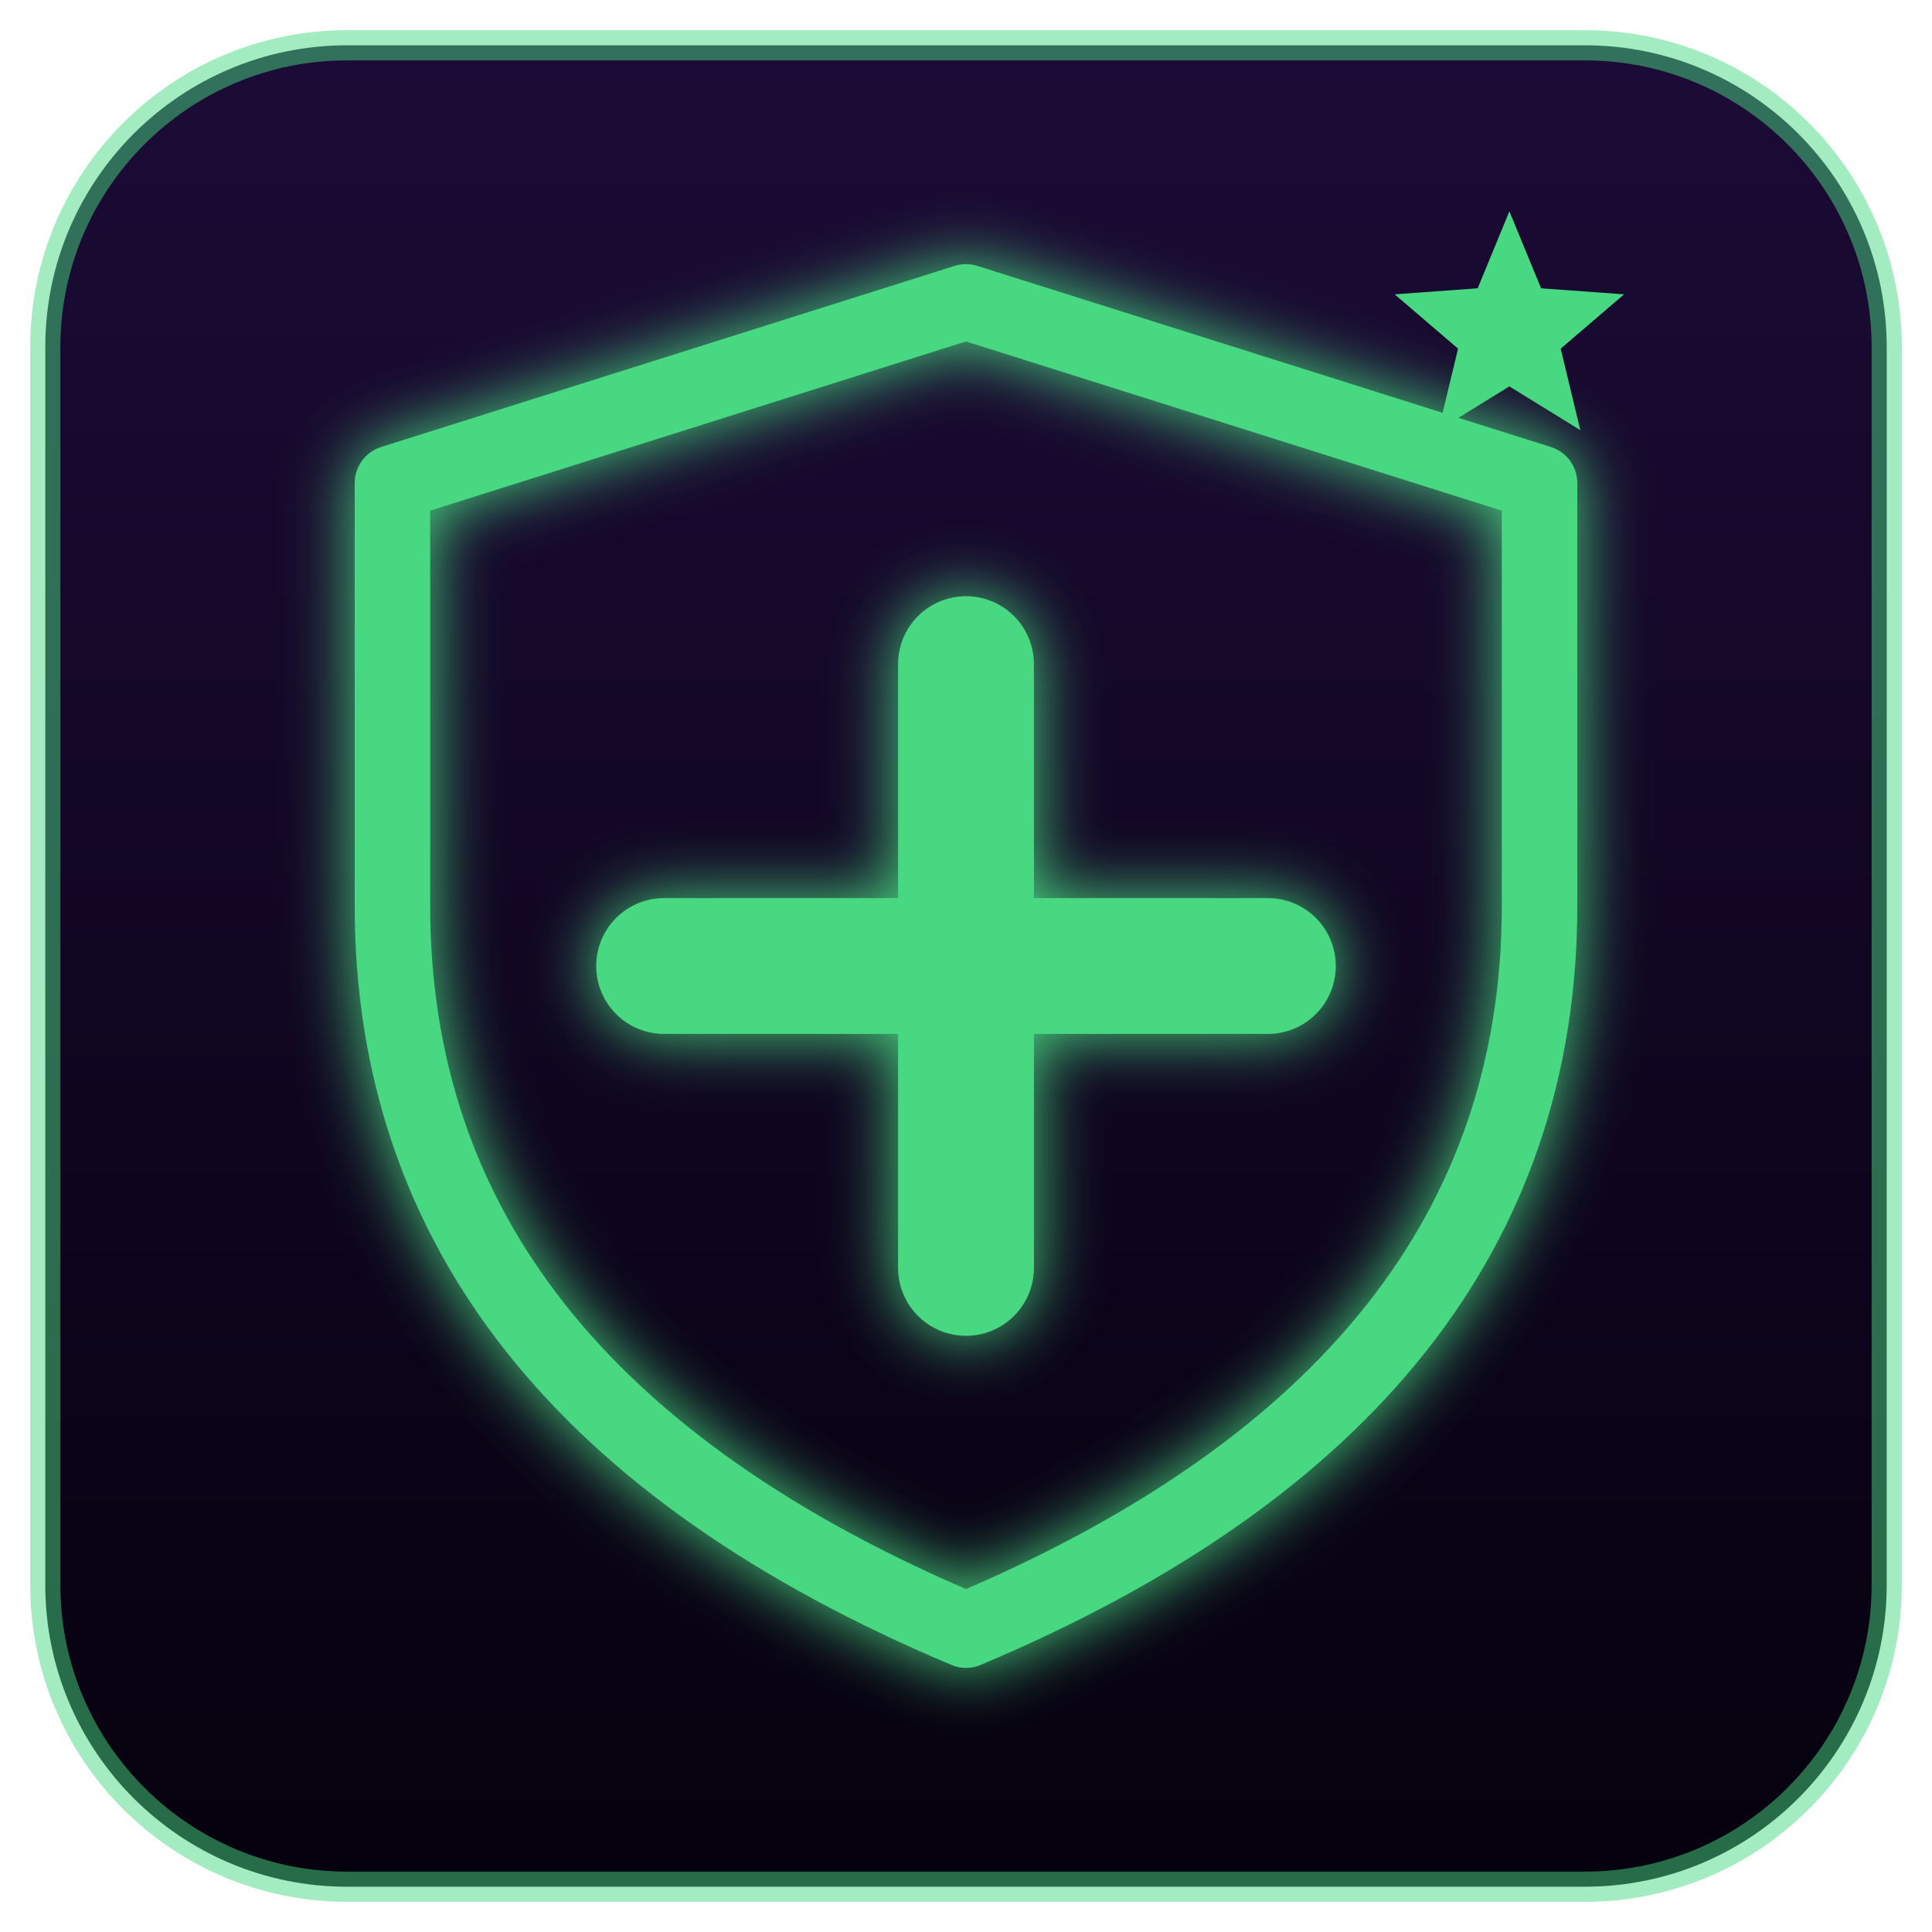
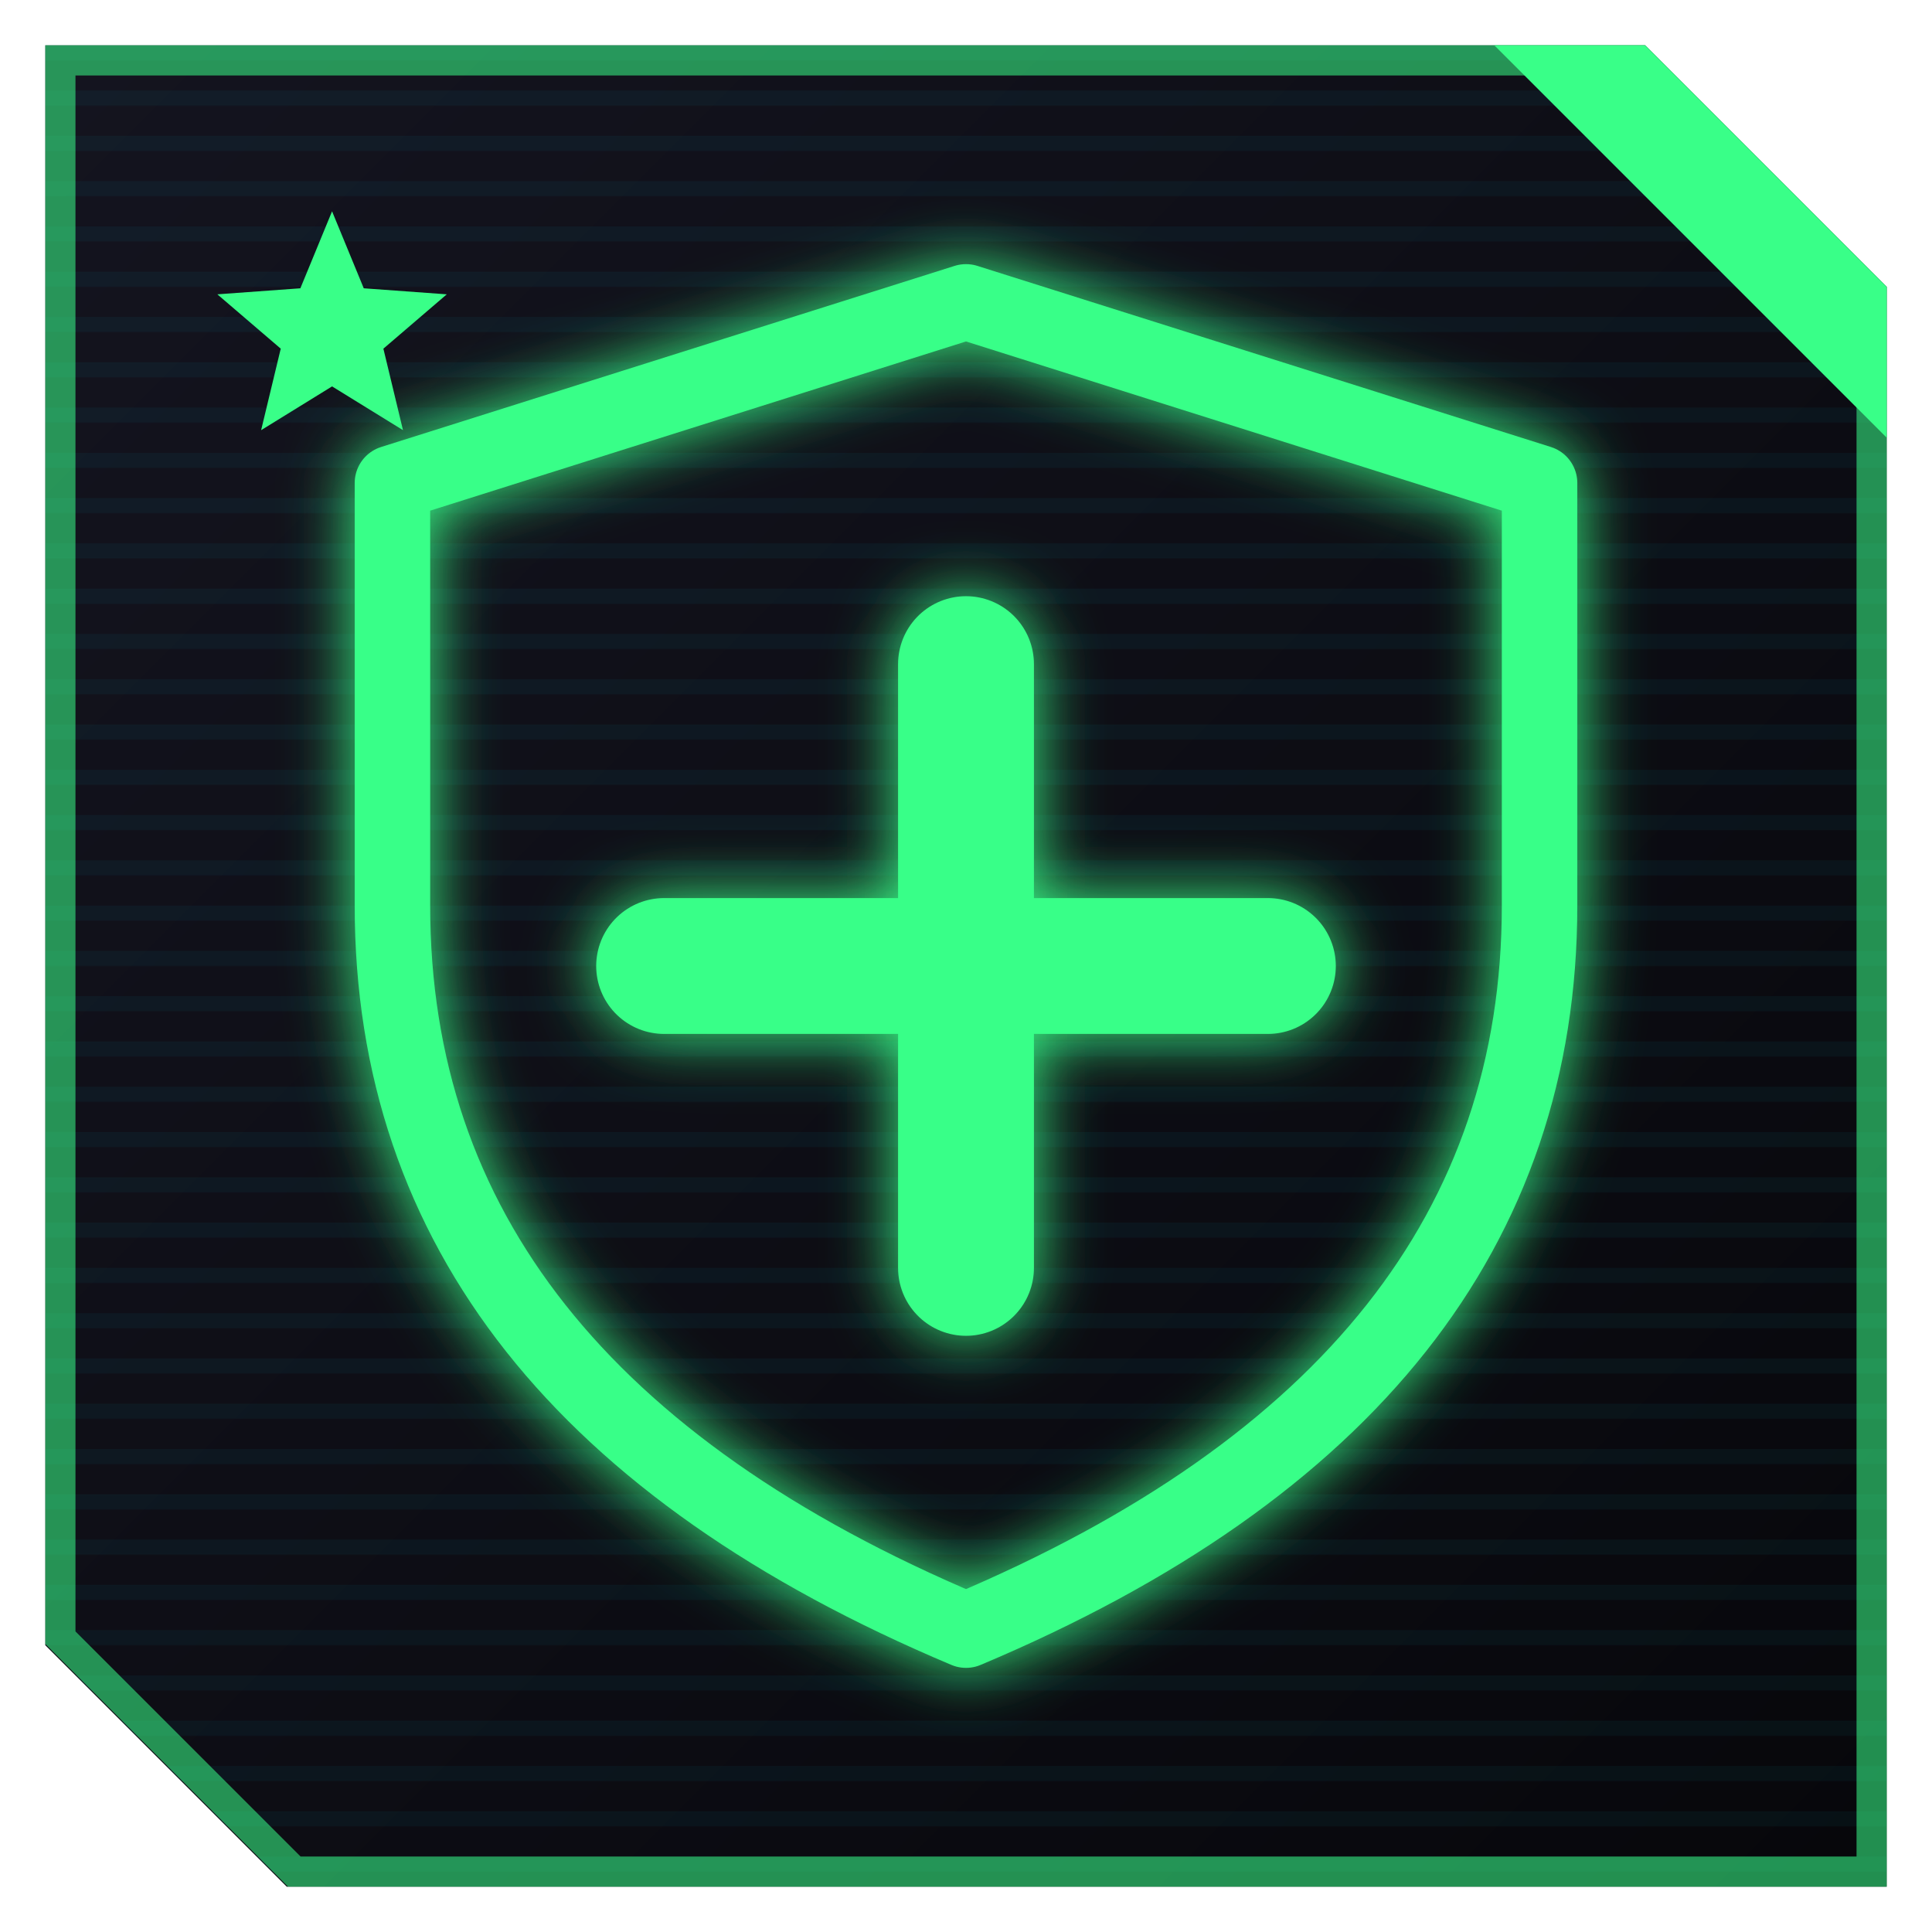
<svg xmlns="http://www.w3.org/2000/svg" viewBox="0 0 128 128" width="128" height="128">
  <defs>
-     <linearGradient id="bg" x1="0" y1="0" x2="0" y2="1">
-       <stop offset="0" stop-color="#1c0b36" />
-       <stop offset="1" stop-color="#06010e" />
+     <linearGradient id="bg" x1="0" y1="0" x2="1" y2="1">
+       <stop offset="0" stop-color="#14141f" />
+       <stop offset="1" stop-color="#07070b" />
    </linearGradient>
+     <pattern id="scan" width="4" height="3" patternUnits="userSpaceOnUse">
+       <rect width="4" height="1" fill="#05d9e8" fill-opacity="0.05" />
+     </pattern>
    <filter id="glow" x="-25%" y="-25%" width="150%" height="150%">
      <feGaussianBlur stdDeviation="2.2" result="b" />
      <feMerge>
        <feMergeNode in="b" />
        <feMergeNode in="SourceGraphic" />
      </feMerge>
    </filter>
  </defs>
-   <rect x="3" y="3" width="122" height="122" rx="20" fill="url(#bg)" stroke="#48d882" stroke-opacity="0.5" stroke-width="2" />
-   <g fill="none" stroke="#48d882" stroke-width="5" stroke-linecap="round" stroke-linejoin="round" filter="url(#glow)">
+   <path d="M3 3 H109 L125 19 V125 H19 L3 109 Z" fill="url(#bg)" />
+   <path d="M3 3 H109 L125 19 V125 H19 L3 109 Z" fill="url(#scan)" />
+   <path d="M4 4 H108.5 L124 19.5 V124 H19.5 L4 108.5 Z" fill="none" stroke="#39ff88" stroke-opacity="0.55" stroke-width="2" />
+   <path d="M99 3 H109 L125 19 V29 Z" fill="#39ff88" />
+   <g fill="none" stroke="#39ff88" stroke-width="5" stroke-linecap="round" stroke-linejoin="round" filter="url(#glow)">
    <path d="M64 20 L102 32 V60 Q102 92 64 108 Q26 92 26 60 V32 Z" />
    <path d="M64 44 V84 M44 64 H84" stroke-width="9" />
  </g>
-   <polygon points="100.0,14.0 102.1,19.1 107.6,19.5 103.4,23.1 104.7,28.5 100.0,25.6 95.3,28.5 96.6,23.1 92.4,19.5 97.9,19.1" fill="#48d882" stroke="none" />
+   <polygon points="22.0,14.0 24.1,19.1 29.6,19.5 25.4,23.1 26.7,28.5 22.0,25.6 17.3,28.5 18.6,23.1 14.4,19.5 19.9,19.1" fill="#39ff88" stroke="none" />
</svg>
